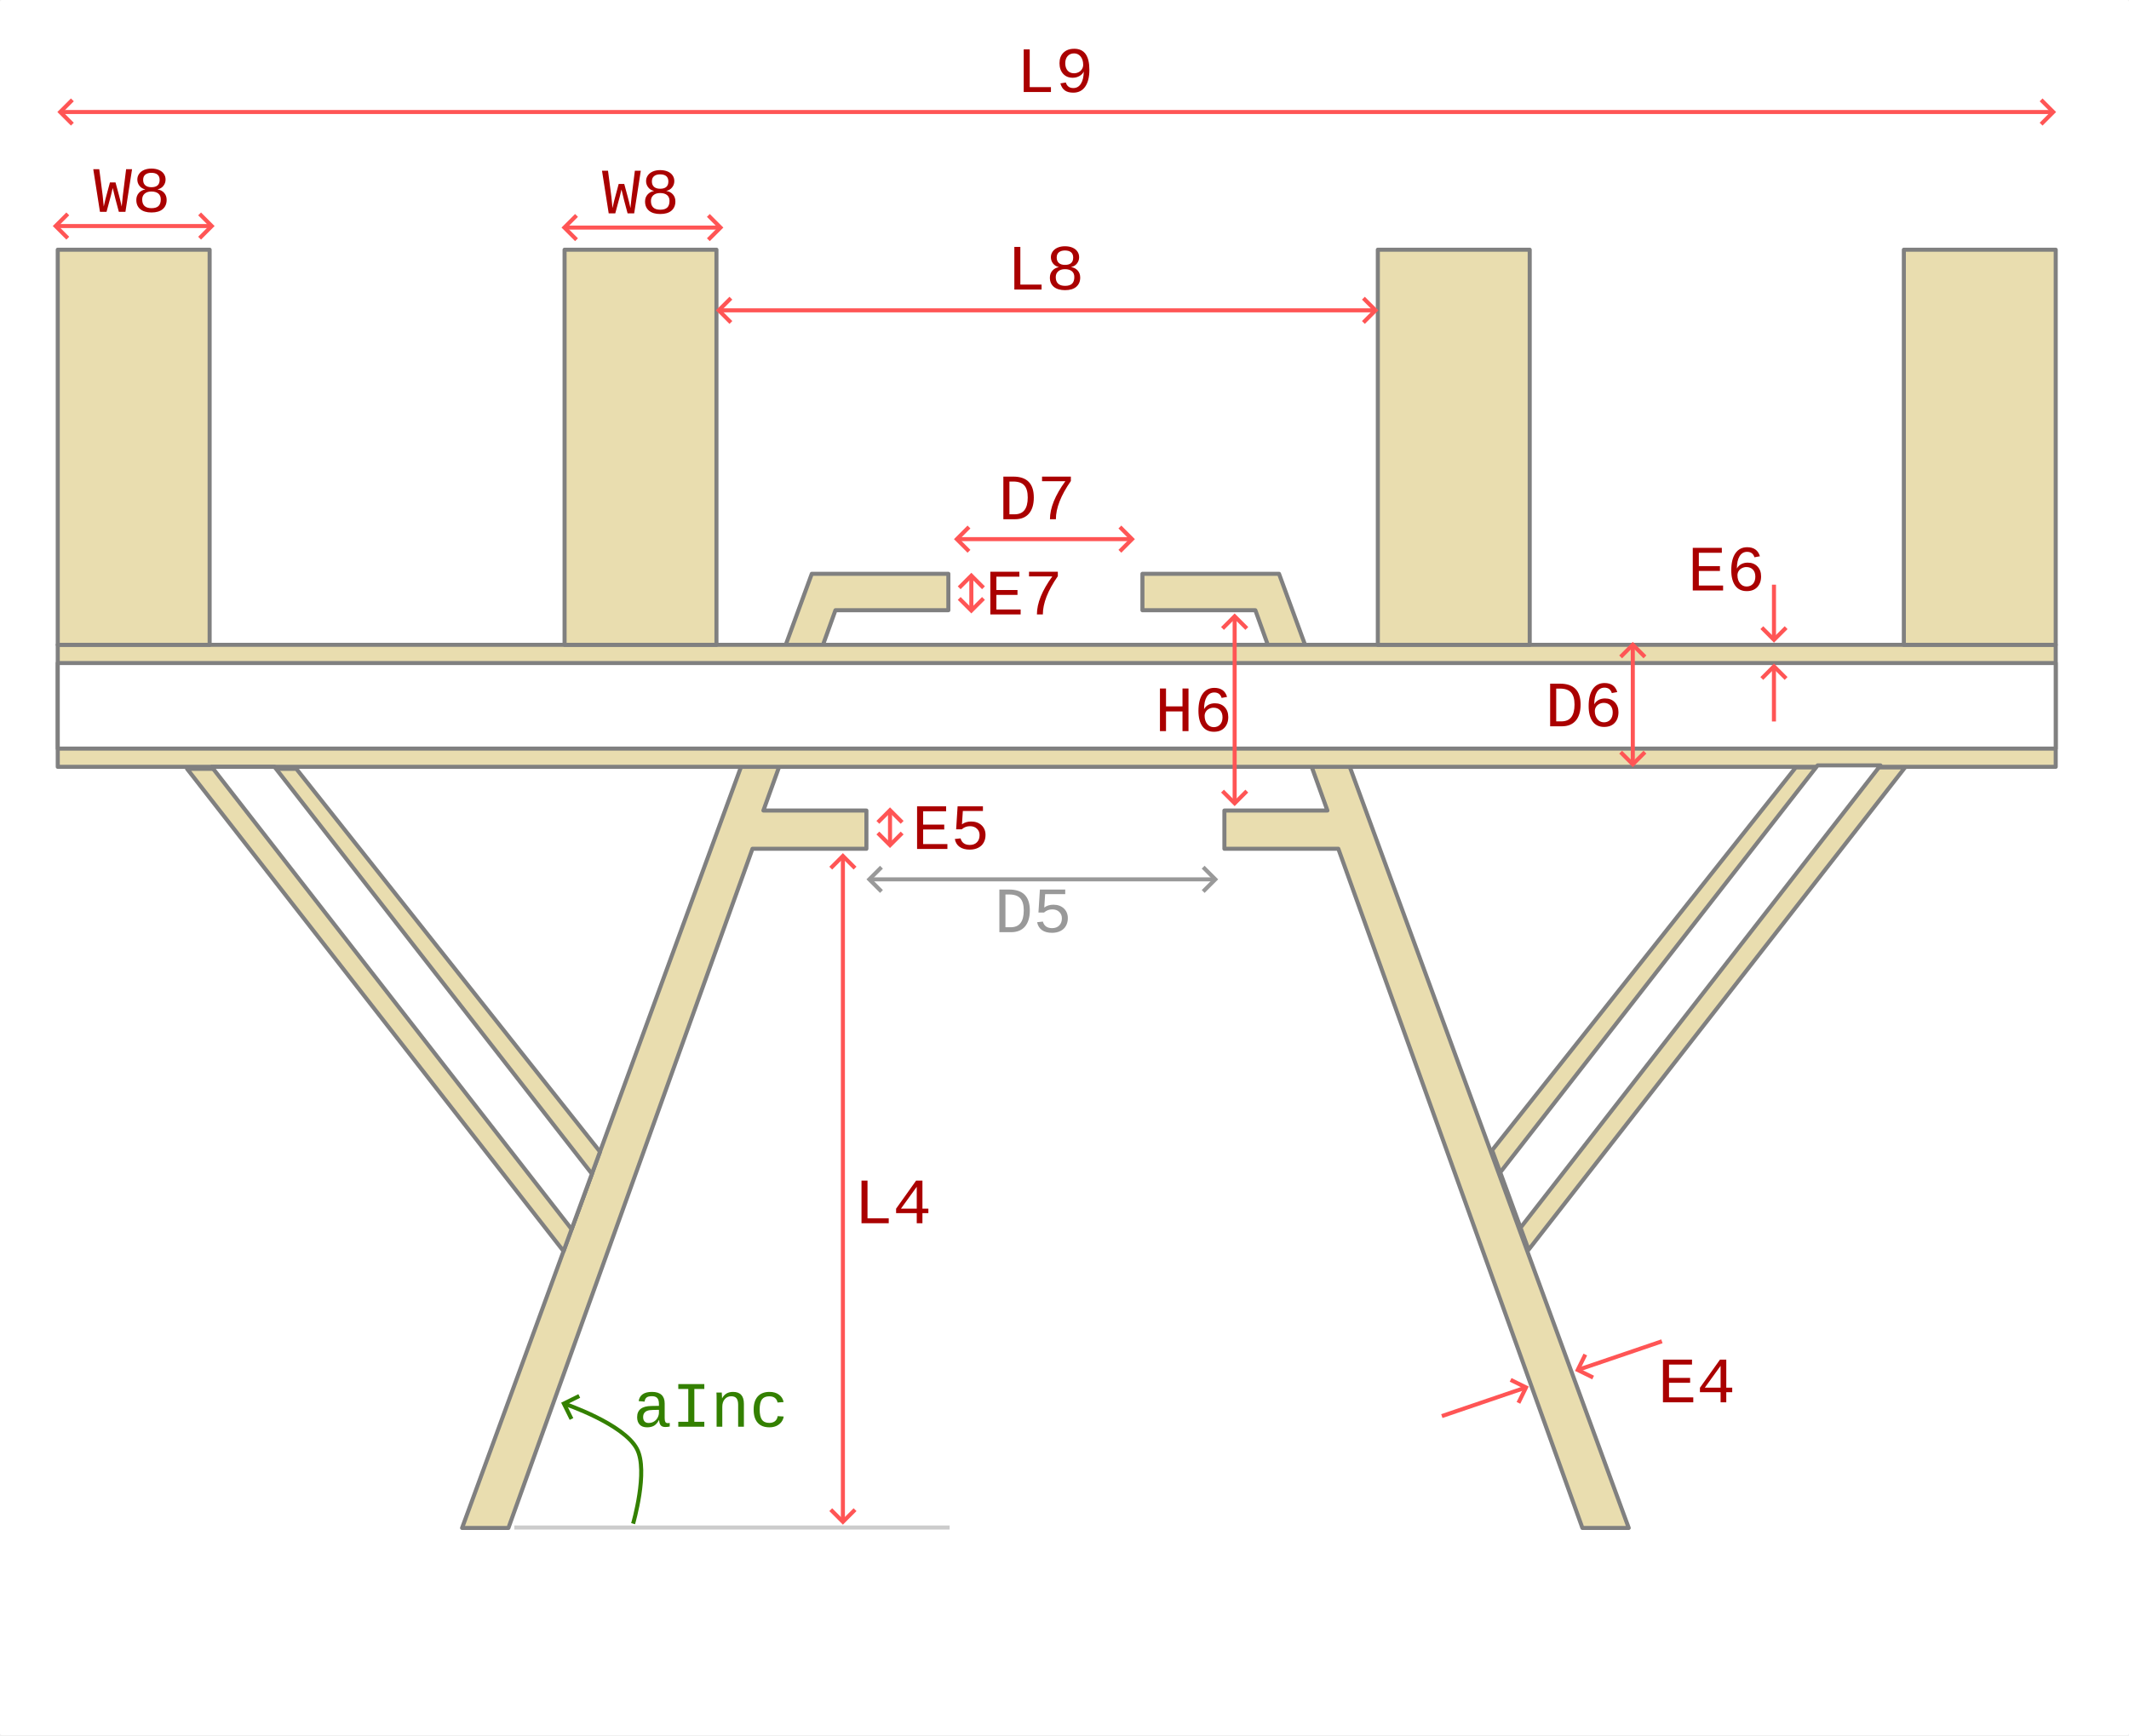
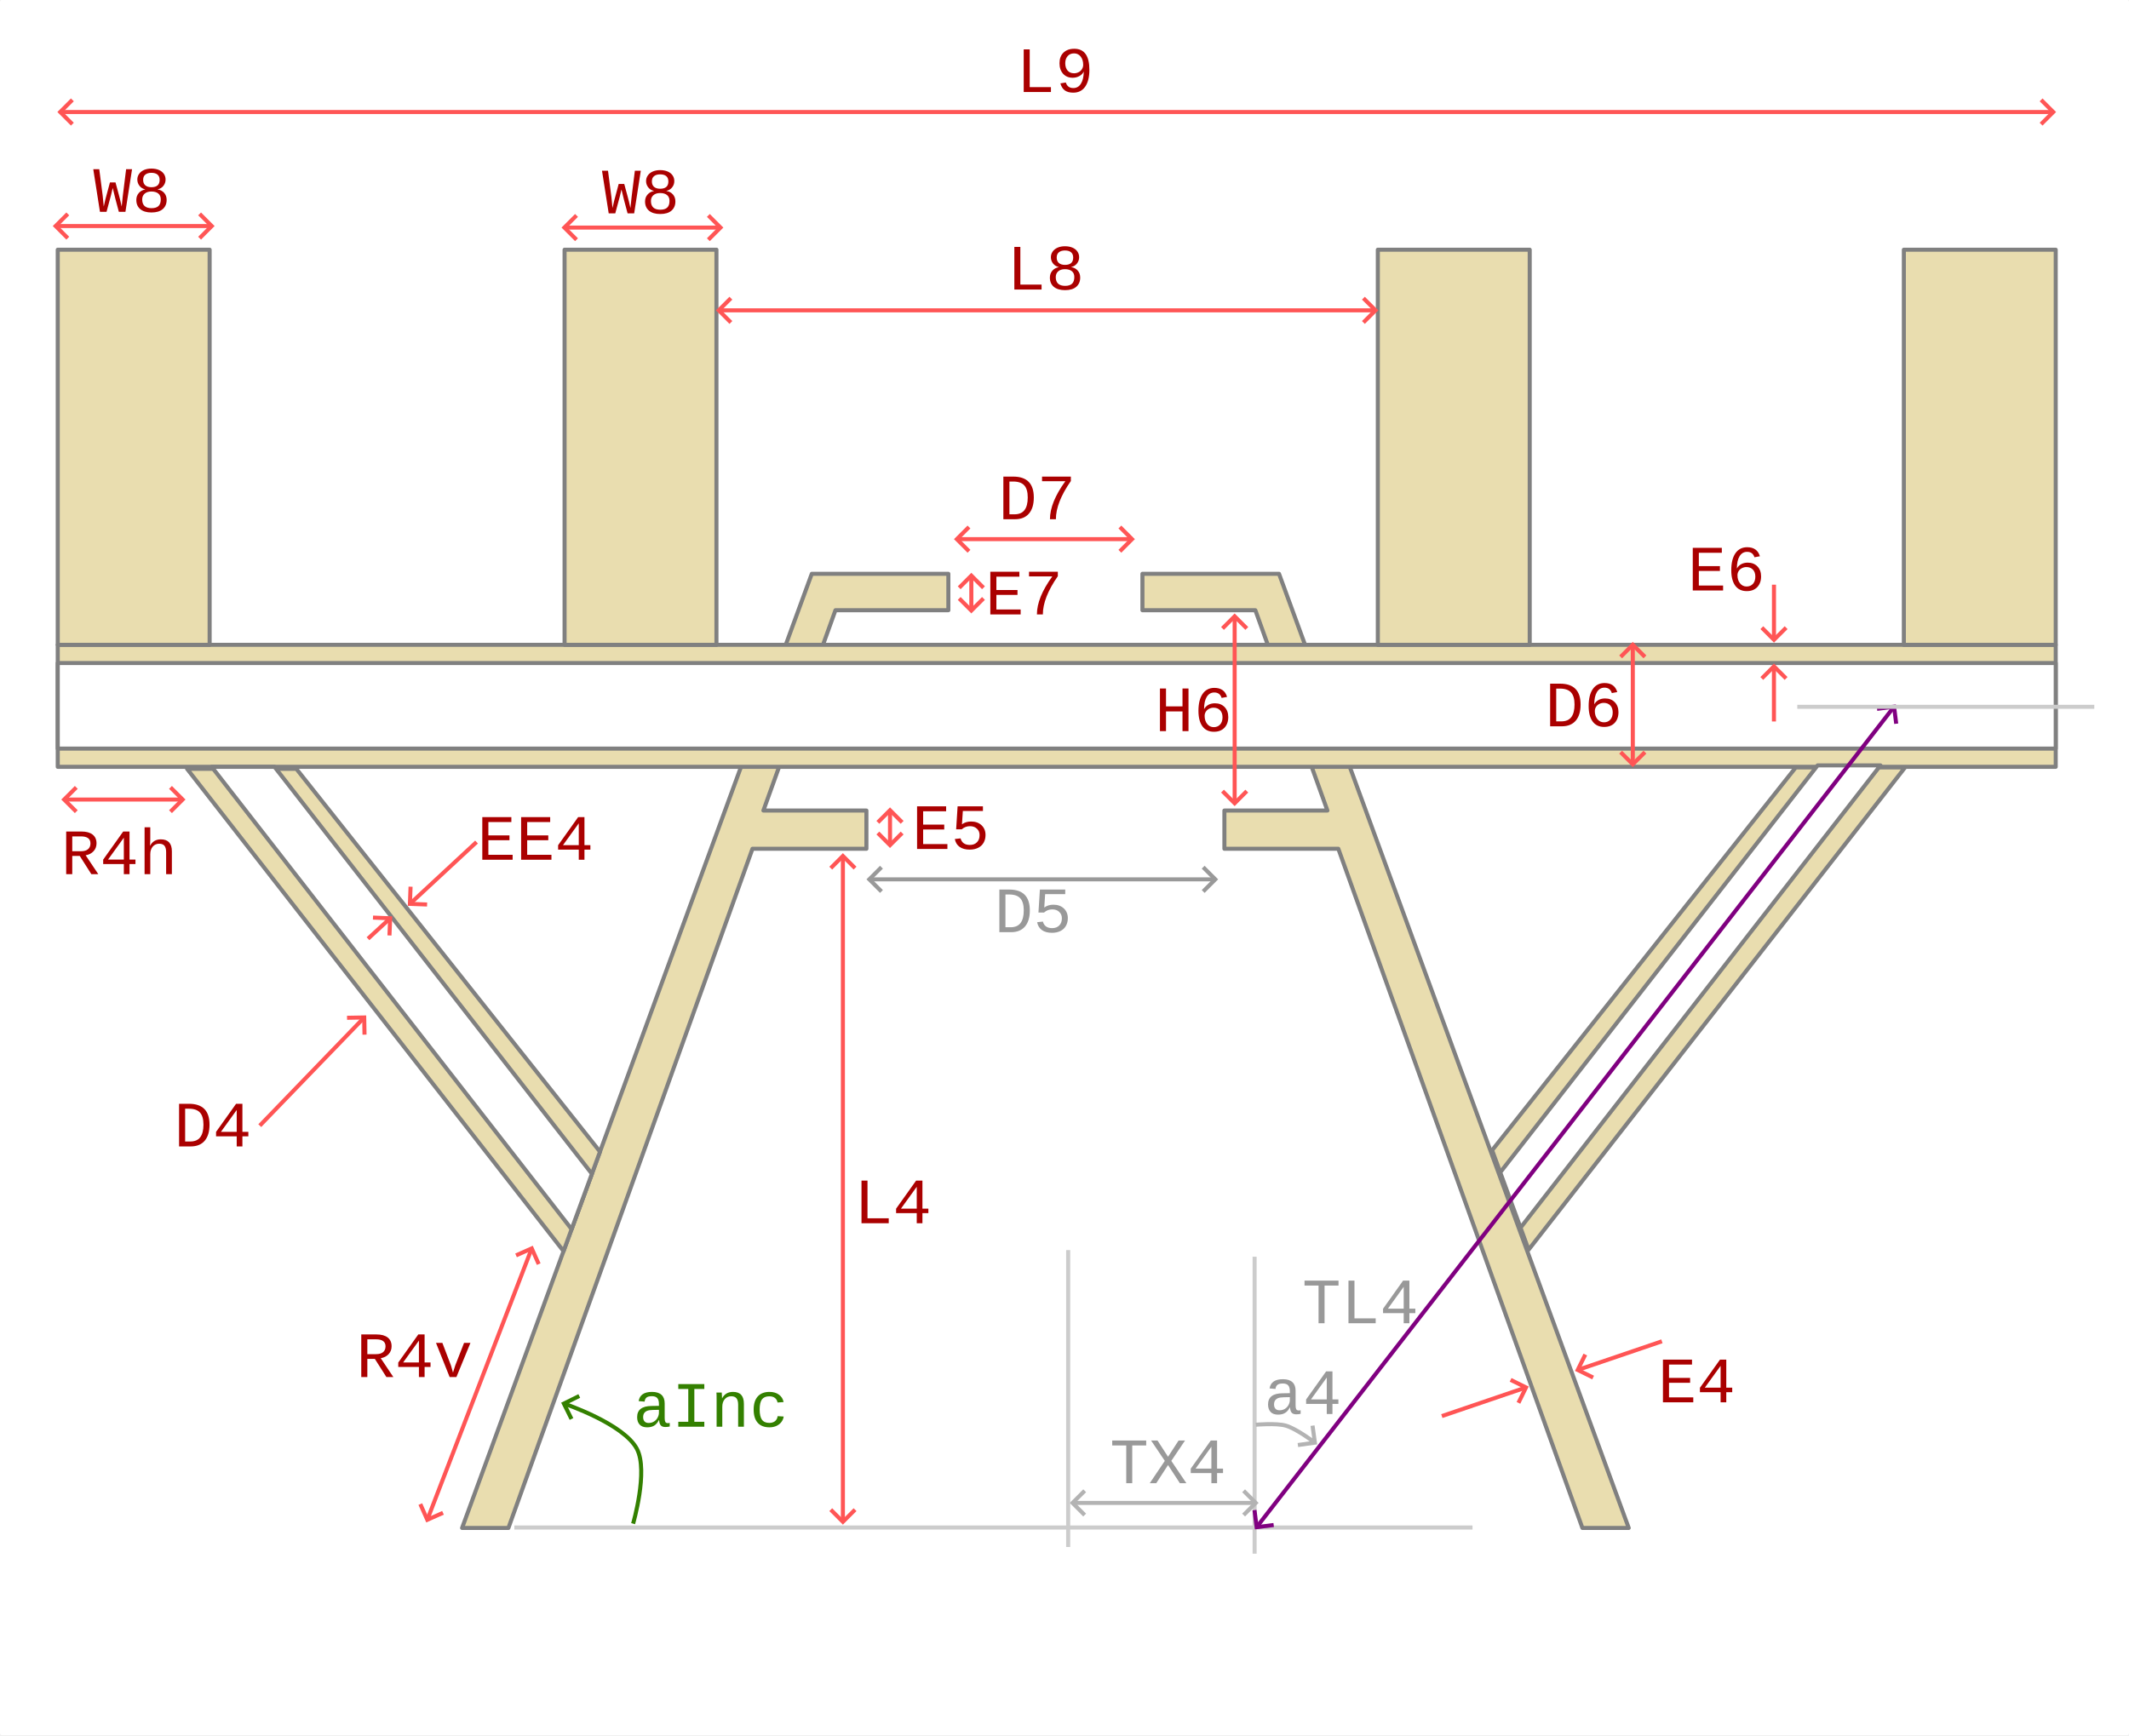
<svg xmlns="http://www.w3.org/2000/svg" width="526.584" height="429.273" viewBox="0 0 139.325 113.578" version="1.1" id="svg1">
  <defs id="defs1">
+     <rect x="348.895" y="1878.716" width="34.687" height="24.776" id="rect43" />
+     <rect x="314.076" y="1881.272" width="36.313" height="33.765" id="rect22" />
    <rect x="287.587" y="1805.842" width="39.231" height="27.968" id="rect20" />
+     <marker style="overflow:visible" id="ArrowWide" refX="0" refY="0" orient="auto-start-reverse" markerWidth="1" markerHeight="1" viewBox="0 0 1 1" preserveAspectRatio="xMidYMid">
+       <path style="fill:none;stroke:context-stroke;stroke-width:1;stroke-linecap:butt" d="M 3,-3 0,0 3,3" transform="rotate(180,0.125,0)" id="path8" />
+     </marker>
    <marker style="overflow:visible" id="ArrowWide-4-5-3-8-8-5" refX="0" refY="0" orient="auto-start-reverse" markerWidth="1" markerHeight="1" viewBox="0 0 1 1" preserveAspectRatio="xMidYMid">
      <path style="fill:none;stroke:context-stroke;stroke-width:1;stroke-linecap:butt" d="M 3,-3 0,0 3,3" transform="rotate(180,0.125,0)" id="path8-7-5-7-4-7-9" />
    </marker>
    <rect x="356.123" y="761.937" width="53.514" height="33.765" id="rect13-8-2" />
    <marker style="overflow:visible" id="ArrowWide-7" refX="0" refY="0" orient="auto-start-reverse" markerWidth="1" markerHeight="1" viewBox="0 0 1 1" preserveAspectRatio="xMidYMid">
      <path style="fill:none;stroke:context-stroke;stroke-width:1;stroke-linecap:butt" d="M 3,-3 0,0 3,3" transform="rotate(180,0.125,0)" id="path8-85" />
    </marker>
    <rect x="216.286" y="1208.206" width="48.099" height="22.616" id="rect19-7" />
    <marker style="overflow:visible" id="ArrowWide-61-8" refX="0" refY="0" orient="auto-start-reverse" markerWidth="1" markerHeight="1" viewBox="0 0 1 1" preserveAspectRatio="xMidYMid">
      <path style="fill:none;stroke:context-stroke;stroke-width:1;stroke-linecap:butt" d="M 3,-3 0,0 3,3" transform="rotate(180,0.125,0)" id="path8-5-8" />
    </marker>
    <rect x="273.941" y="754.929" width="57.336" height="32.491" id="rect9-71-1" />
    <marker style="overflow:visible" id="ArrowWide-61-7-89" refX="0" refY="0" orient="auto-start-reverse" markerWidth="1" markerHeight="1" viewBox="0 0 1 1" preserveAspectRatio="xMidYMid">
      <path style="fill:none;stroke:context-stroke;stroke-width:1;stroke-linecap:butt" d="M 3,-3 0,0 3,3" transform="rotate(180,0.125,0)" id="path8-5-3-6" />
    </marker>
    <marker style="overflow:visible" id="ArrowWide-61-7-8-3" refX="0" refY="0" orient="auto-start-reverse" markerWidth="1" markerHeight="1" viewBox="0 0 1 1" preserveAspectRatio="xMidYMid">
      <path style="fill:none;stroke:context-stroke;stroke-width:1;stroke-linecap:butt" d="M 3,-3 0,0 3,3" transform="rotate(180,0.125,0)" id="path8-5-3-8-3" />
    </marker>
    <rect x="273.941" y="754.929" width="57.336" height="32.491" id="rect9-71-8-8" />
    <rect x="273.941" y="754.929" width="57.336" height="32.491" id="rect9-71-8-5-6" />
    <marker style="overflow:visible" id="ArrowWide-61-7-8-4-0" refX="0" refY="0" orient="auto-start-reverse" markerWidth="1" markerHeight="1" viewBox="0 0 1 1" preserveAspectRatio="xMidYMid">
      <path style="fill:none;stroke:context-stroke;stroke-width:1;stroke-linecap:butt" d="M 3,-3 0,0 3,3" transform="rotate(180,0.125,0)" id="path8-5-3-8-8-4" />
    </marker>
    <rect x="273.941" y="754.929" width="57.336" height="32.491" id="rect9-71-8-5-3-8" />
    <marker style="overflow:visible" id="ArrowWide-4-5-3-8-8-5-6" refX="0" refY="0" orient="auto-start-reverse" markerWidth="1" markerHeight="1" viewBox="0 0 1 1" preserveAspectRatio="xMidYMid">
      <path style="fill:none;stroke:context-stroke;stroke-width:1;stroke-linecap:butt" d="M 3,-3 0,0 3,3" transform="rotate(180,0.125,0)" id="path8-7-5-7-4-7-9-2" />
    </marker>
    <rect x="356.123" y="761.937" width="53.514" height="33.765" id="rect13-8-2-8" />
    <marker style="overflow:visible" id="ArrowWide-4-5-3-8-8-5-62" refX="0" refY="0" orient="auto-start-reverse" markerWidth="1" markerHeight="1" viewBox="0 0 1 1" preserveAspectRatio="xMidYMid">
      <path style="fill:none;stroke:context-stroke;stroke-width:1;stroke-linecap:butt" d="M 3,-3 0,0 3,3" transform="rotate(180,0.125,0)" id="path8-7-5-7-4-7-9-9" />
    </marker>
    <marker style="overflow:visible" id="ArrowWide-1" refX="0" refY="0" orient="auto-start-reverse" markerWidth="1" markerHeight="1" viewBox="0 0 1 1" preserveAspectRatio="xMidYMid">
      <path style="fill:none;stroke:context-stroke;stroke-width:1;stroke-linecap:butt" d="M 3,-3 0,0 3,3" transform="rotate(180,0.125,0)" id="path8-03" />
    </marker>
    <marker style="overflow:visible" id="ArrowWide-5-4" refX="0" refY="0" orient="auto-start-reverse" markerWidth="1" markerHeight="1" viewBox="0 0 1 1" preserveAspectRatio="xMidYMid">
      <path style="fill:none;stroke:context-stroke;stroke-width:1;stroke-linecap:butt" d="M 3,-3 0,0 3,3" transform="rotate(180,0.125,0)" id="path8-0-0" />
    </marker>
    <rect x="352.3" y="775.316" width="40.773" height="31.854" id="rect12-3" />
    <marker style="overflow:visible" id="ArrowWide-4-5-3-8-8-5-62-5" refX="0" refY="0" orient="auto-start-reverse" markerWidth="1" markerHeight="1" viewBox="0 0 1 1" preserveAspectRatio="xMidYMid">
      <path style="fill:none;stroke:context-stroke;stroke-width:1;stroke-linecap:butt" d="M 3,-3 0,0 3,3" transform="rotate(180,0.125,0)" id="path8-7-5-7-4-7-9-9-6" />
    </marker>
    <rect x="287.587" y="1805.842" width="39.231" height="27.968" id="rect20-2" />
    <marker style="overflow:visible" id="ArrowWide-4-5-3-8-8-5-6-7" refX="0" refY="0" orient="auto-start-reverse" markerWidth="1" markerHeight="1" viewBox="0 0 1 1" preserveAspectRatio="xMidYMid">
      <path style="fill:none;stroke:context-stroke;stroke-width:1;stroke-linecap:butt" d="M 3,-3 0,0 3,3" transform="rotate(180,0.125,0)" id="path8-7-5-7-4-7-9-2-2" />
    </marker>
    <marker style="overflow:visible" id="ArrowWide-4-5-3-8-8-5-6-7-2" refX="0" refY="0" orient="auto-start-reverse" markerWidth="1" markerHeight="1" viewBox="0 0 1 1" preserveAspectRatio="xMidYMid">
      <path style="fill:none;stroke:context-stroke;stroke-width:1;stroke-linecap:butt" d="M 3,-3 0,0 3,3" transform="rotate(180,0.125,0)" id="path8-7-5-7-4-7-9-2-2-7" />
    </marker>
    <rect x="356.123" y="761.937" width="53.514" height="33.765" id="rect13-8-2-8-5" />
    <marker style="overflow:visible" id="ArrowWide-4-5-3-8-8-5-62-7" refX="0" refY="0" orient="auto-start-reverse" markerWidth="1" markerHeight="1" viewBox="0 0 1 1" preserveAspectRatio="xMidYMid">
      <path style="fill:none;stroke:context-stroke;stroke-width:1;stroke-linecap:butt" d="M 3,-3 0,0 3,3" transform="rotate(180,0.125,0)" id="path8-7-5-7-4-7-9-9-5" />
    </marker>
    <rect x="273.941" y="754.929" width="57.336" height="32.491" id="rect9-71-8-8-4" />
    <rect x="273.941" y="754.929" width="57.336" height="32.491" id="rect9-7-8-22" />
    <marker style="overflow:visible" id="ArrowWide-4-9-9-2" refX="0" refY="0" orient="auto-start-reverse" markerWidth="1" markerHeight="1" viewBox="0 0 1 1" preserveAspectRatio="xMidYMid">
      <path style="fill:none;stroke:context-stroke;stroke-width:1;stroke-linecap:butt" d="M 3,-3 0,0 3,3" transform="rotate(180,0.125,0)" id="path8-7-1-2-0" />
    </marker>
    <rect x="273.941" y="754.929" width="57.336" height="32.491" id="rect9-7-8-22-8" />
    <marker style="overflow:visible" id="ArrowWide-4-9-9-2-0" refX="0" refY="0" orient="auto-start-reverse" markerWidth="1" markerHeight="1" viewBox="0 0 1 1" preserveAspectRatio="xMidYMid">
      <path style="fill:none;stroke:context-stroke;stroke-width:1;stroke-linecap:butt" d="M 3,-3 0,0 3,3" transform="rotate(180,0.125,0)" id="path8-7-1-2-0-4" />
    </marker>
+     <marker style="overflow:visible" id="ArrowWide-4-9-9-2-0-7" refX="0" refY="0" orient="auto-start-reverse" markerWidth="1" markerHeight="1" viewBox="0 0 1 1" preserveAspectRatio="xMidYMid">
+       <path style="fill:none;stroke:context-stroke;stroke-width:1;stroke-linecap:butt" d="M 3,-3 0,0 3,3" transform="rotate(180,0.125,0)" id="path8-7-1-2-0-4-5" />
+     </marker>
+     <rect x="273.941" y="754.929" width="57.336" height="32.491" id="rect9-71-8-5-6-2" />
+     <marker style="overflow:visible" id="ArrowWide-4-9-9-2-0-7-7" refX="0" refY="0" orient="auto-start-reverse" markerWidth="1" markerHeight="1" viewBox="0 0 1 1" preserveAspectRatio="xMidYMid">
+       <path style="fill:none;stroke:context-stroke;stroke-width:1;stroke-linecap:butt" d="M 3,-3 0,0 3,3" transform="rotate(180,0.125,0)" id="path8-7-1-2-0-4-5-9" />
+     </marker>
+     <rect x="273.941" y="754.929" width="57.336" height="32.491" id="rect9-71-8-5-6-2-9" />
+     <rect x="273.941" y="754.929" width="57.336" height="32.491" id="rect9-71-8-5-6-2-6" />
+     <marker style="overflow:visible" id="ArrowWide-4-9-9-2-0-7-7-7" refX="0" refY="0" orient="auto-start-reverse" markerWidth="1" markerHeight="1" viewBox="0 0 1 1" preserveAspectRatio="xMidYMid">
+       <path style="fill:none;stroke:context-stroke;stroke-width:1;stroke-linecap:butt" d="M 3,-3 0,0 3,3" transform="rotate(180,0.125,0)" id="path8-7-1-2-0-4-5-9-8" />
+     </marker>
+     <marker style="overflow:visible" id="ArrowWide-4-9-9-2-0-7-6" refX="0" refY="0" orient="auto-start-reverse" markerWidth="1" markerHeight="1" viewBox="0 0 1 1" preserveAspectRatio="xMidYMid">
+       <path style="fill:none;stroke:context-stroke;stroke-width:1;stroke-linecap:butt" d="M 3,-3 0,0 3,3" transform="rotate(180,0.125,0)" id="path8-7-1-2-0-4-5-1" />
+     </marker>
+     <rect x="314.076" y="1881.272" width="36.313" height="33.765" id="rect22-6" />
+     <rect x="273.941" y="754.929" width="57.336" height="32.491" id="rect9-71-8-5-6-2-6-5" />
+     <marker style="overflow:visible" id="ArrowWide-4-9-9-2-0-7-7-7-8" refX="0" refY="0" orient="auto-start-reverse" markerWidth="1" markerHeight="1" viewBox="0 0 1 1" preserveAspectRatio="xMidYMid">
+       <path style="fill:none;stroke:context-stroke;stroke-width:1;stroke-linecap:butt" d="M 3,-3 0,0 3,3" transform="rotate(180,0.125,0)" id="path8-7-1-2-0-4-5-9-8-6" />
+     </marker>
+     <marker style="overflow:visible" id="ArrowWide-4-9-9-2-0-7-7-7-8-4" refX="0" refY="0" orient="auto-start-reverse" markerWidth="1" markerHeight="1" viewBox="0 0 1 1" preserveAspectRatio="xMidYMid">
+       <path style="fill:none;stroke:context-stroke;stroke-width:1;stroke-linecap:butt" d="M 3,-3 0,0 3,3" transform="rotate(180,0.125,0)" id="path8-7-1-2-0-4-5-9-8-6-9" />
+     </marker>
  </defs>
  <g id="layer1" transform="translate(-9.712343,-411.6841)">
    <rect style="fill:#ffffff;fill-opacity:1;stroke:#ffffff;stroke-width:0.265;stroke-linejoin:round" id="rect18-8-7" width="139.061" height="113.314" x="9.845" y="411.816" />
+     <path style="fill:#b3b3b3;stroke:#cccccc;stroke-width:0.265;stroke-linejoin:round" d="m 91.816,493.945 v 19.438" id="path10-7-6-3-6" />
+     <path style="fill:#e9ddaf;fill-opacity:1;stroke:#ff5555;stroke-width:0.265;stroke-linejoin:round;marker-end:url(#ArrowWide-4-9-9-2-0-7-7-7-8-4)" d="m 40.898,466.802 -4.311,4.001" id="path7-0-1-9-9-9-2-3-3-4-6" />
+     <text xml:space="preserve" transform="matrix(0.2645833,0,0,0.2645833,-31.54019,264.4527)" id="text9-9-9-1-1-9-9-4" style="font-size:16px;line-height:normal;font-family:'Liberation Mono';-inkscape-font-specification:'Liberation Mono';text-decoration-color:#000000;white-space:pre;shape-inside:url(#rect9-71-8-5-6-2-6-5);display:inline;fill:#aa0000;stroke-width:1;-inkscape-stroke:none;stop-color:#000000">
+       <tspan x="273.941" y="769.166" id="tspan1">EE4</tspan>
+     </text>
+     <text xml:space="preserve" transform="matrix(0.2645833,0,0,0.2645833,11.82666,-3.21907)" id="text21-7" style="font-size:16px;line-height:normal;font-family:'Liberation Mono';-inkscape-font-specification:'Liberation Mono';text-decoration-color:#000000;white-space:pre;shape-inside:url(#rect22-6);display:inline;fill:#999999;stroke-width:1;-inkscape-stroke:none;stop-color:#000000">
+       <tspan x="314.076" y="1895.508" id="tspan2">TL4</tspan>
+     </text>
+     <path style="fill:#e9ddaf;fill-opacity:1;stroke:#b3b3b3;stroke-width:0.265;stroke-linejoin:round;marker-start:url(#ArrowWide-4-9-9-2-0-7-6);marker-end:url(#ArrowWide-4-9-9-2-0-7-6)" d="M 79.967,510.06 H 91.824" id="path7-0-1-9-9-9-2-7" />
+     <path style="fill:#b3b3b3;stroke:#cccccc;stroke-width:0.265;stroke-linejoin:round" d="m 79.616,493.509 v 19.438" id="path10-7-6-3" />
+     <path style="fill:#e9ddaf;fill-opacity:1;stroke:#ff5555;stroke-width:0.265;stroke-linejoin:round;marker-end:url(#ArrowWide-4-9-9-2-0-7-7-7)" d="m 26.713,485.365 6.788,-7.032" id="path7-0-1-9-9-9-2-3-3" />
+     <text xml:space="preserve" transform="matrix(0.2645833,0,0,0.2645833,-51.38394,283.2173)" id="text9-9-9-1-1-9-9" style="font-size:16px;line-height:normal;font-family:'Liberation Mono';-inkscape-font-specification:'Liberation Mono';text-decoration-color:#000000;white-space:pre;shape-inside:url(#rect9-71-8-5-6-2-6);display:inline;fill:#aa0000;stroke-width:1;-inkscape-stroke:none;stop-color:#000000">
+       <tspan x="273.941" y="769.166" id="tspan3">D4</tspan>
+     </text>
+     <text xml:space="preserve" transform="matrix(0.2645833,0,0,0.2645833,-39.4608,298.3154)" id="text9-9-9-1-1-9-8" style="font-size:16px;line-height:normal;font-family:'Liberation Mono';-inkscape-font-specification:'Liberation Mono';text-decoration-color:#000000;white-space:pre;shape-inside:url(#rect9-71-8-5-6-2-9);display:inline;fill:#aa0000;stroke-width:1;-inkscape-stroke:none;stop-color:#000000">
+       <tspan x="273.941" y="769.166" id="tspan4">R4v</tspan>
+     </text>
+     <path style="fill:#e9ddaf;fill-opacity:1;stroke:#ff5555;stroke-width:0.265;stroke-linejoin:round;marker-start:url(#ArrowWide-4-9-9-2-0-7-7);marker-end:url(#ArrowWide-4-9-9-2-0-7-7)" d="m 37.699,511.103 6.788,-17.64" id="path7-0-1-9-9-9-2-3" />
+     <text xml:space="preserve" transform="matrix(0.2645833,0,0,0.2645833,-58.77104,265.3955)" id="text9-9-9-1-1-9" style="font-size:16px;line-height:normal;font-family:'Liberation Mono';-inkscape-font-specification:'Liberation Mono';text-decoration-color:#000000;white-space:pre;shape-inside:url(#rect9-71-8-5-6-2);display:inline;fill:#aa0000;stroke-width:1;-inkscape-stroke:none;stop-color:#000000">
+       <tspan x="273.941" y="769.166" id="tspan5">R4h</tspan>
+     </text>
+     <path style="fill:#e9ddaf;fill-opacity:1;stroke:#ff5555;stroke-width:0.265;stroke-linejoin:round;marker-start:url(#ArrowWide-4-9-9-2-0-7);marker-end:url(#ArrowWide-4-9-9-2-0-7)" d="M 13.976,464.019 H 21.598" id="path7-0-1-9-9-9-2" />
    <path style="fill:#e9ddaf;fill-opacity:1;stroke:#999999;stroke-width:0.265;stroke-linejoin:round;marker-start:url(#ArrowWide-4-9-9-2);marker-end:url(#ArrowWide-4-9-9-2)" d="M 66.668,469.243 H 89.178" id="path7-0-1-9-9" />
    <text xml:space="preserve" transform="matrix(0.2645833,0,0,0.2645833,2.297975,269.1939)" id="text9-7-5-0" style="font-size:16px;line-height:normal;font-family:'Liberation Mono';-inkscape-font-specification:'Liberation Mono';text-decoration-color:#000000;white-space:pre;shape-inside:url(#rect9-7-8-22);display:inline;fill:#999999;stroke-width:1;-inkscape-stroke:none;stop-color:#000000">
-       <tspan x="273.941" y="769.166" id="tspan1">D5</tspan>
+       <tspan x="273.941" y="769.166" id="tspan6">D5</tspan>
    </text>
    <path style="fill:#e9ddaf;stroke:#808080;stroke-width:0.265;stroke-linejoin:round" d="m 116.299,511.699 h -3.032 L 97.295,467.242 h -7.456 v -2.503 h 6.741 l -4.715,-13.111 h -7.39 v -2.384 h 8.939 z" id="path2-2-5-6" />
    <path style="fill:#e9ddaf;stroke:#808080;stroke-width:0.265;stroke-linejoin:round" d="m 39.952,511.699 h 3.032 l 15.971,-44.457 h 7.456 v -2.503 h -6.741 l 4.715,-13.111 h 7.39 v -2.384 h -8.939 z" id="path14-3" />
    <rect style="fill:#e9ddaf;stroke:#808080;stroke-width:0.265;stroke-linejoin:round" id="rect2-0-0" width="130.75" height="7.986" x="13.492" y="453.892" />
    <rect style="fill:#ffffff;stroke:#808080;stroke-width:0.265;stroke-linejoin:round" id="rect2-3-3-3" width="130.75" height="5.602" x="13.492" y="455.084" />
    <text xml:space="preserve" transform="matrix(0.2645833,0,0,0.2645833,34.73095,-22.3368)" id="text19-5" style="font-size:16px;line-height:normal;font-family:'Liberation Mono';-inkscape-font-specification:'Liberation Mono';text-decoration-color:#000000;white-space:pre;shape-inside:url(#rect20-2);display:inline;fill:#aa0000;stroke-width:1;-inkscape-stroke:none;stop-color:#000000">
-       <tspan x="287.586" y="1820.078" id="tspan2">D6</tspan>
+       <tspan x="287.586" y="1820.078" id="tspan7">D6</tspan>
    </text>
    <path style="fill:#e9ddaf;fill-opacity:1;stroke:#ff5555;stroke-width:0.265;stroke-linejoin:round;marker-start:url(#ArrowWide-4-5-3-8-8-5-62-5);marker-end:url(#ArrowWide-4-5-3-8-8-5-62-5)" d="m 116.565,461.647 v -7.694" id="path7-0-5-5-9-5-9-1-0" />
    <path style="fill:#e9ddaf;fill-opacity:1;stroke:#808080;stroke-width:0.265;stroke-linejoin:round" d="m 21.955,462.01 24.636,31.571 2.386,-6.511 -19.871,-25.06 z" id="path15-0" />
    <path style="fill:#ffffff;fill-opacity:1;stroke:#808080;stroke-width:0.265;stroke-linejoin:round" d="m 23.564,461.878 h 4.112 l 20.77,26.64 -1.328,3.623 z" id="path16-9" />
    <path style="fill:#e9ddaf;fill-opacity:1;stroke:#808080;stroke-width:0.265;stroke-linejoin:round" d="m 134.382,461.916 -24.636,31.571 -2.386,-6.511 19.871,-25.06 z" id="path3-6-6-2" />
    <path style="fill:#ffffff;fill-opacity:1;stroke:#808080;stroke-width:0.265;stroke-linejoin:round" d="m 132.773,461.784 h -4.112 l -20.77,26.64 1.328,3.623 z" id="path4-0-1-5" />
    <rect style="fill:#e9ddaf;fill-opacity:1;stroke:#808080;stroke-width:0.265;stroke-linejoin:round" id="rect6-0-0" width="9.939" height="25.864" x="13.492" y="428.029" />
    <rect style="fill:#e9ddaf;fill-opacity:1;stroke:#808080;stroke-width:0.265;stroke-linejoin:round" id="rect6-9-6-5" width="9.939" height="25.864" x="46.659" y="428.029" />
    <rect style="fill:#e9ddaf;fill-opacity:1;stroke:#808080;stroke-width:0.265;stroke-linejoin:round" id="rect6-7-3-9" width="9.939" height="25.864" x="99.88" y="428.029" />
    <rect style="fill:#e9ddaf;fill-opacity:1;stroke:#808080;stroke-width:0.265;stroke-linejoin:round" id="rect6-93-2-4" width="9.939" height="25.864" x="134.303" y="428.029" />
    <path style="fill:#e9ddaf;fill-opacity:1;stroke:#ff5555;stroke-width:0.265;stroke-linejoin:round;marker-start:url(#ArrowWide-4-5-3-8-8-5);marker-end:url(#ArrowWide-4-5-3-8-8-5)" d="m 67.956,466.939 v -2.155" id="path7-0-5-5-9-5-9" />
    <text xml:space="preserve" transform="matrix(0.2645833,0,0,0.2645833,-24.83142,261.8929)" id="text13-4-2" style="font-size:16px;line-height:normal;font-family:'Liberation Mono';-inkscape-font-specification:'Liberation Mono';text-decoration-color:#000000;white-space:pre;shape-inside:url(#rect13-8-2);display:inline;fill:#aa0000;stroke-width:1;-inkscape-stroke:none;stop-color:#000000">
-       <tspan x="356.123" y="776.174" id="tspan3">E5</tspan>
-     </text>
-     <path style="fill:#b3b3b3;stroke:#cccccc;stroke-width:0.265;stroke-linejoin:round" d="M 43.372,511.671 H 71.858" id="path10-7" />
+       <tspan x="356.123" y="776.174" id="tspan8">E5</tspan>
+     </text>
+     <path style="fill:#b3b3b3;stroke:#cccccc;stroke-width:0.265;stroke-linejoin:round" d="M 43.372,511.671 H 106.075" id="path10-7" />
    <path style="fill:none;stroke:#338000;stroke-width:0.265;stroke-linejoin:round;marker-end:url(#ArrowWide-7)" d="m 51.143,511.418 c 0,0 1.007,-3.441 0.253,-4.888 -0.857,-1.645 -4.72,-2.95 -4.72,-2.95" id="path11-5" />
    <text xml:space="preserve" transform="matrix(0.2645833,0,0,0.2645833,-6.082453,181.6337)" id="text18-4" style="font-size:16px;line-height:normal;font-family:'Liberation Mono';-inkscape-font-specification:'Liberation Mono';text-decoration-color:#000000;white-space:pre;shape-inside:url(#rect19-7);display:inline;fill:#338000;stroke-width:1;-inkscape-stroke:none;stop-color:#000000">
-       <tspan x="216.285" y="1222.441" id="tspan4">aInc</tspan>
+       <tspan x="216.285" y="1222.441" id="tspan9">aInc</tspan>
    </text>
    <path style="fill:#e9ddaf;fill-opacity:1;stroke:#ff5555;stroke-width:0.265;stroke-linejoin:round;marker-start:url(#ArrowWide-61-8);marker-end:url(#ArrowWide-61-8)" d="M 13.72,419.016 H 144.014" id="path7-09-8" />
    <text xml:space="preserve" transform="matrix(0.2645833,0,0,0.2645833,3.73342,214.2001)" id="text9-9-0" style="font-size:16px;line-height:normal;font-family:'Liberation Mono';-inkscape-font-specification:'Liberation Mono';text-decoration-color:#000000;white-space:pre;shape-inside:url(#rect9-71-1);display:inline;fill:#aa0000;stroke-width:1;-inkscape-stroke:none;stop-color:#000000">
-       <tspan x="273.941" y="769.166" id="tspan5">L9</tspan>
+       <tspan x="273.941" y="769.166" id="tspan10">L9</tspan>
    </text>
    <path style="fill:#e9ddaf;fill-opacity:1;stroke:#ff5555;stroke-width:0.265;stroke-linejoin:round;marker-start:url(#ArrowWide-61-7-89);marker-end:url(#ArrowWide-61-7-89)" d="m 56.814,431.997 h 42.85" id="path7-09-3-1" />
    <path style="fill:#e9ddaf;fill-opacity:1;stroke:#ff5555;stroke-width:0.265;stroke-linejoin:round;marker-start:url(#ArrowWide-61-7-8-3);marker-end:url(#ArrowWide-61-7-8-3)" d="M 13.419,426.48 H 23.504" id="path7-09-3-6-0" />
    <text xml:space="preserve" transform="matrix(0.2645833,0,0,0.2645833,3.120391,227.1269)" id="text9-9-9-5" style="font-size:16px;line-height:normal;font-family:'Liberation Mono';-inkscape-font-specification:'Liberation Mono';text-decoration-color:#000000;white-space:pre;shape-inside:url(#rect9-71-8-8);display:inline;fill:#aa0000;stroke-width:1;-inkscape-stroke:none;stop-color:#000000">
-       <tspan x="273.941" y="769.166" id="tspan6">L8</tspan>
+       <tspan x="273.941" y="769.166" id="tspan11">L8</tspan>
    </text>
    <text xml:space="preserve" transform="matrix(0.2645833,0,0,0.2645833,-56.6644,222.0426)" id="text9-9-9-1-1" style="font-size:16px;line-height:normal;font-family:'Liberation Mono';-inkscape-font-specification:'Liberation Mono';text-decoration-color:#000000;white-space:pre;shape-inside:url(#rect9-71-8-5-6);display:inline;fill:#aa0000;stroke-width:1;-inkscape-stroke:none;stop-color:#000000">
-       <tspan x="273.941" y="769.166" id="tspan7">W8</tspan>
+       <tspan x="273.941" y="769.166" id="tspan12">W8</tspan>
    </text>
    <path style="fill:#e9ddaf;fill-opacity:1;stroke:#ff5555;stroke-width:0.265;stroke-linejoin:round;marker-start:url(#ArrowWide-61-7-8-4-0);marker-end:url(#ArrowWide-61-7-8-4-0)" d="M 46.712,426.58 H 56.797" id="path7-09-3-6-4-8" />
    <text xml:space="preserve" transform="matrix(0.2645833,0,0,0.2645833,-23.37157,222.1431)" id="text9-9-9-1-4-5" style="font-size:16px;line-height:normal;font-family:'Liberation Mono';-inkscape-font-specification:'Liberation Mono';text-decoration-color:#000000;white-space:pre;shape-inside:url(#rect9-71-8-5-3-8);display:inline;fill:#aa0000;stroke-width:1;-inkscape-stroke:none;stop-color:#000000">
-       <tspan x="273.941" y="769.166" id="tspan8">W8</tspan>
+       <tspan x="273.941" y="769.166" id="tspan13">W8</tspan>
    </text>
    <path style="fill:#e9ddaf;fill-opacity:1;stroke:#ff5555;stroke-width:0.265;stroke-linejoin:round;marker-start:url(#ArrowWide-4-5-3-8-8-5-6);marker-end:url(#ArrowWide-4-5-3-8-8-5-6)" d="m 73.278,451.584 v -2.155" id="path7-0-5-5-9-5-9-8" />
    <path style="fill:#e9ddaf;fill-opacity:1;stroke:#ff5555;stroke-width:0.265;stroke-linejoin:round;marker-start:url(#ArrowWide-4-5-3-8-8-5-6-7)" d="m 125.804,453.498 v -3.542" id="path7-0-5-5-9-5-9-8-9" />
    <text xml:space="preserve" transform="matrix(0.2645833,0,0,0.2645833,-20.03787,246.5376)" id="text13-4-2-4" style="font-size:16px;line-height:normal;font-family:'Liberation Mono';-inkscape-font-specification:'Liberation Mono';text-decoration-color:#000000;white-space:pre;shape-inside:url(#rect13-8-2-8);display:inline;fill:#aa0000;stroke-width:1;-inkscape-stroke:none;stop-color:#000000">
-       <tspan x="356.123" y="776.174" id="tspan9">E7</tspan>
+       <tspan x="356.123" y="776.174" id="tspan14">E7</tspan>
    </text>
    <path style="fill:#e9ddaf;fill-opacity:1;stroke:#ff5555;stroke-width:0.265;stroke-linejoin:round;marker-start:url(#ArrowWide-4-5-3-8-8-5-62);marker-end:url(#ArrowWide-4-5-3-8-8-5-62)" d="M 90.51,464.197 V 452.092" id="path7-0-5-5-9-5-9-1" />
-     <text xml:space="preserve" transform="matrix(0.2645833,0,0,0.2645833,9.195583,-22.02037)" id="text19" style="font-size:16px;line-height:normal;font-family:'Liberation Mono';-inkscape-font-specification:'Liberation Mono';text-decoration-color:#000000;white-space:pre;shape-inside:url(#rect20);fill:#aa0000;stroke-width:1;-inkscape-stroke:none;stop-color:#000000">
-       <tspan x="287.586" y="1820.078" id="tspan10">H6</tspan>
+     <text xml:space="preserve" transform="matrix(0.2645833,0,0,0.2645833,9.195583,-22.02037)" id="text19" style="font-size:16px;line-height:normal;font-family:'Liberation Mono';-inkscape-font-specification:'Liberation Mono';text-decoration-color:#000000;white-space:pre;shape-inside:url(#rect20);display:inline;fill:#aa0000;stroke-width:1;-inkscape-stroke:none;stop-color:#000000">
+       <tspan x="287.586" y="1820.078" id="tspan15">H6</tspan>
    </text>
    <path style="fill:#e9ddaf;fill-opacity:1;stroke:#ff5555;stroke-width:0.265;stroke-linejoin:round;marker-start:url(#ArrowWide-1)" d="m 113.023,501.336 5.447,-1.854" id="path9-9" />
    <path style="fill:#e9ddaf;fill-opacity:1;stroke:#ff5555;stroke-width:0.265;stroke-linejoin:round;marker-start:url(#ArrowWide-5-4)" d="m 109.515,502.523 -5.447,1.854" id="path9-7-6" />
    <text xml:space="preserve" transform="matrix(0.2645833,0,0,0.2645833,24.99052,294.5703)" id="text12-9" style="font-size:16px;line-height:normal;font-family:'Liberation Mono';-inkscape-font-specification:'Liberation Mono';text-decoration-color:#000000;white-space:pre;shape-inside:url(#rect12-3);display:inline;fill:#aa0000;stroke-width:1;-inkscape-stroke:none;stop-color:#000000">
-       <tspan x="352.301" y="789.553" id="tspan11">E4</tspan>
+       <tspan x="352.301" y="789.553" id="tspan16">E4</tspan>
    </text>
    <path style="fill:#e9ddaf;fill-opacity:1;stroke:#ff5555;stroke-width:0.265;stroke-linejoin:round;marker-start:url(#ArrowWide-4-5-3-8-8-5-6-7-2)" d="m 125.802,455.366 v 3.542" id="path7-0-5-5-9-5-9-8-9-3" />
    <text xml:space="preserve" transform="matrix(0.2645833,0,0,0.2645833,25.93115,244.9726)" id="text13-4-2-4-1" style="font-size:16px;line-height:normal;font-family:'Liberation Mono';-inkscape-font-specification:'Liberation Mono';text-decoration-color:#000000;white-space:pre;shape-inside:url(#rect13-8-2-8-5);display:inline;fill:#aa0000;stroke-width:1;-inkscape-stroke:none;stop-color:#000000">
-       <tspan x="356.123" y="776.174" id="tspan12">E6</tspan>
+       <tspan x="356.123" y="776.174" id="tspan17">E6</tspan>
    </text>
    <path style="fill:#e9ddaf;fill-opacity:1;stroke:#ff5555;stroke-width:0.265;stroke-linejoin:round;marker-start:url(#ArrowWide-4-5-3-8-8-5-62-7);marker-end:url(#ArrowWide-4-5-3-8-8-5-62-7)" d="M 64.873,511.231 V 467.781" id="path7-0-5-5-9-5-9-1-4" />
    <text xml:space="preserve" transform="matrix(0.2645833,0,0,0.2645833,-6.881853,288.2446)" id="text9-9-9-5-6" style="font-size:16px;line-height:normal;font-family:'Liberation Mono';-inkscape-font-specification:'Liberation Mono';text-decoration-color:#000000;white-space:pre;shape-inside:url(#rect9-71-8-8-4);display:inline;fill:#aa0000;stroke-width:1;-inkscape-stroke:none;stop-color:#000000">
-       <tspan x="273.941" y="769.166" id="tspan13">L4</tspan>
+       <tspan x="273.941" y="769.166" id="tspan18">L4</tspan>
    </text>
    <path style="fill:#e9ddaf;fill-opacity:1;stroke:#ff5555;stroke-width:0.265;stroke-linejoin:round;marker-start:url(#ArrowWide-4-9-9-2-0);marker-end:url(#ArrowWide-4-9-9-2-0)" d="M 72.395,446.975 H 83.728" id="path7-0-1-9-9-9" />
    <text xml:space="preserve" transform="matrix(0.2645833,0,0,0.2645833,2.558441,242.1636)" id="text9-7-5-0-6" style="font-size:16px;line-height:normal;font-family:'Liberation Mono';-inkscape-font-specification:'Liberation Mono';text-decoration-color:#000000;white-space:pre;shape-inside:url(#rect9-7-8-22-8);display:inline;fill:#aa0000;stroke-width:1;-inkscape-stroke:none;stop-color:#000000">
-       <tspan x="273.941" y="769.166" id="tspan14">D7</tspan>
+       <tspan x="273.941" y="769.166" id="tspan19">D7</tspan>
+     </text>
+     <path style="fill:#800080;stroke:#800080;stroke-width:0.265;stroke-linejoin:round;marker-start:url(#ArrowWide);marker-end:url(#ArrowWide)" d="M 133.623,457.994 91.989,511.595" id="path19" />
+     <path style="fill:#b3b3b3;stroke:#cccccc;stroke-width:0.265;stroke-linejoin:round" d="M 127.329,457.95 H 146.767" id="path10-7-6" />
+     <text xml:space="preserve" transform="matrix(0.2645833,0,0,0.2645833,-0.7585131,7.248014)" id="text21" style="font-size:16px;line-height:normal;font-family:'Liberation Mono';-inkscape-font-specification:'Liberation Mono';text-decoration-color:#000000;white-space:pre;shape-inside:url(#rect22);fill:#999999;stroke-width:1;-inkscape-stroke:none;stop-color:#000000">
+       <tspan x="314.076" y="1895.508" id="tspan20">TX4</tspan>
+     </text>
+     <path style="fill:#e9ddaf;fill-opacity:1;stroke:#ff5555;stroke-width:0.265;stroke-linejoin:round;marker-end:url(#ArrowWide-4-9-9-2-0-7-7-7-8)" d="m 33.794,473.13 1.402,-1.293" id="path7-0-1-9-9-9-2-3-3-4" />
+     <path style="fill:none;stroke:#b3b3b3;stroke-width:0.265;stroke-linejoin:round;marker-end:url(#ArrowWide)" d="m 91.895,504.943 c 0,0 1.336,-0.12 1.967,0.06 0.685,0.196 1.847,1.073 1.847,1.073" id="path43" />
+     <text xml:space="preserve" transform="matrix(0.2645833,0,0,0.2645833,0.1191888,3.396882)" id="text43" style="font-size:16px;line-height:normal;font-family:'Liberation Mono';-inkscape-font-specification:'Liberation Mono';text-decoration-color:#000000;white-space:pre;shape-inside:url(#rect43);fill:#999999;stroke-width:1;-inkscape-stroke:none;stop-color:#000000">
+       <tspan x="348.895" y="1892.953" id="tspan21">a4</tspan>
    </text>
  </g>
</svg>
